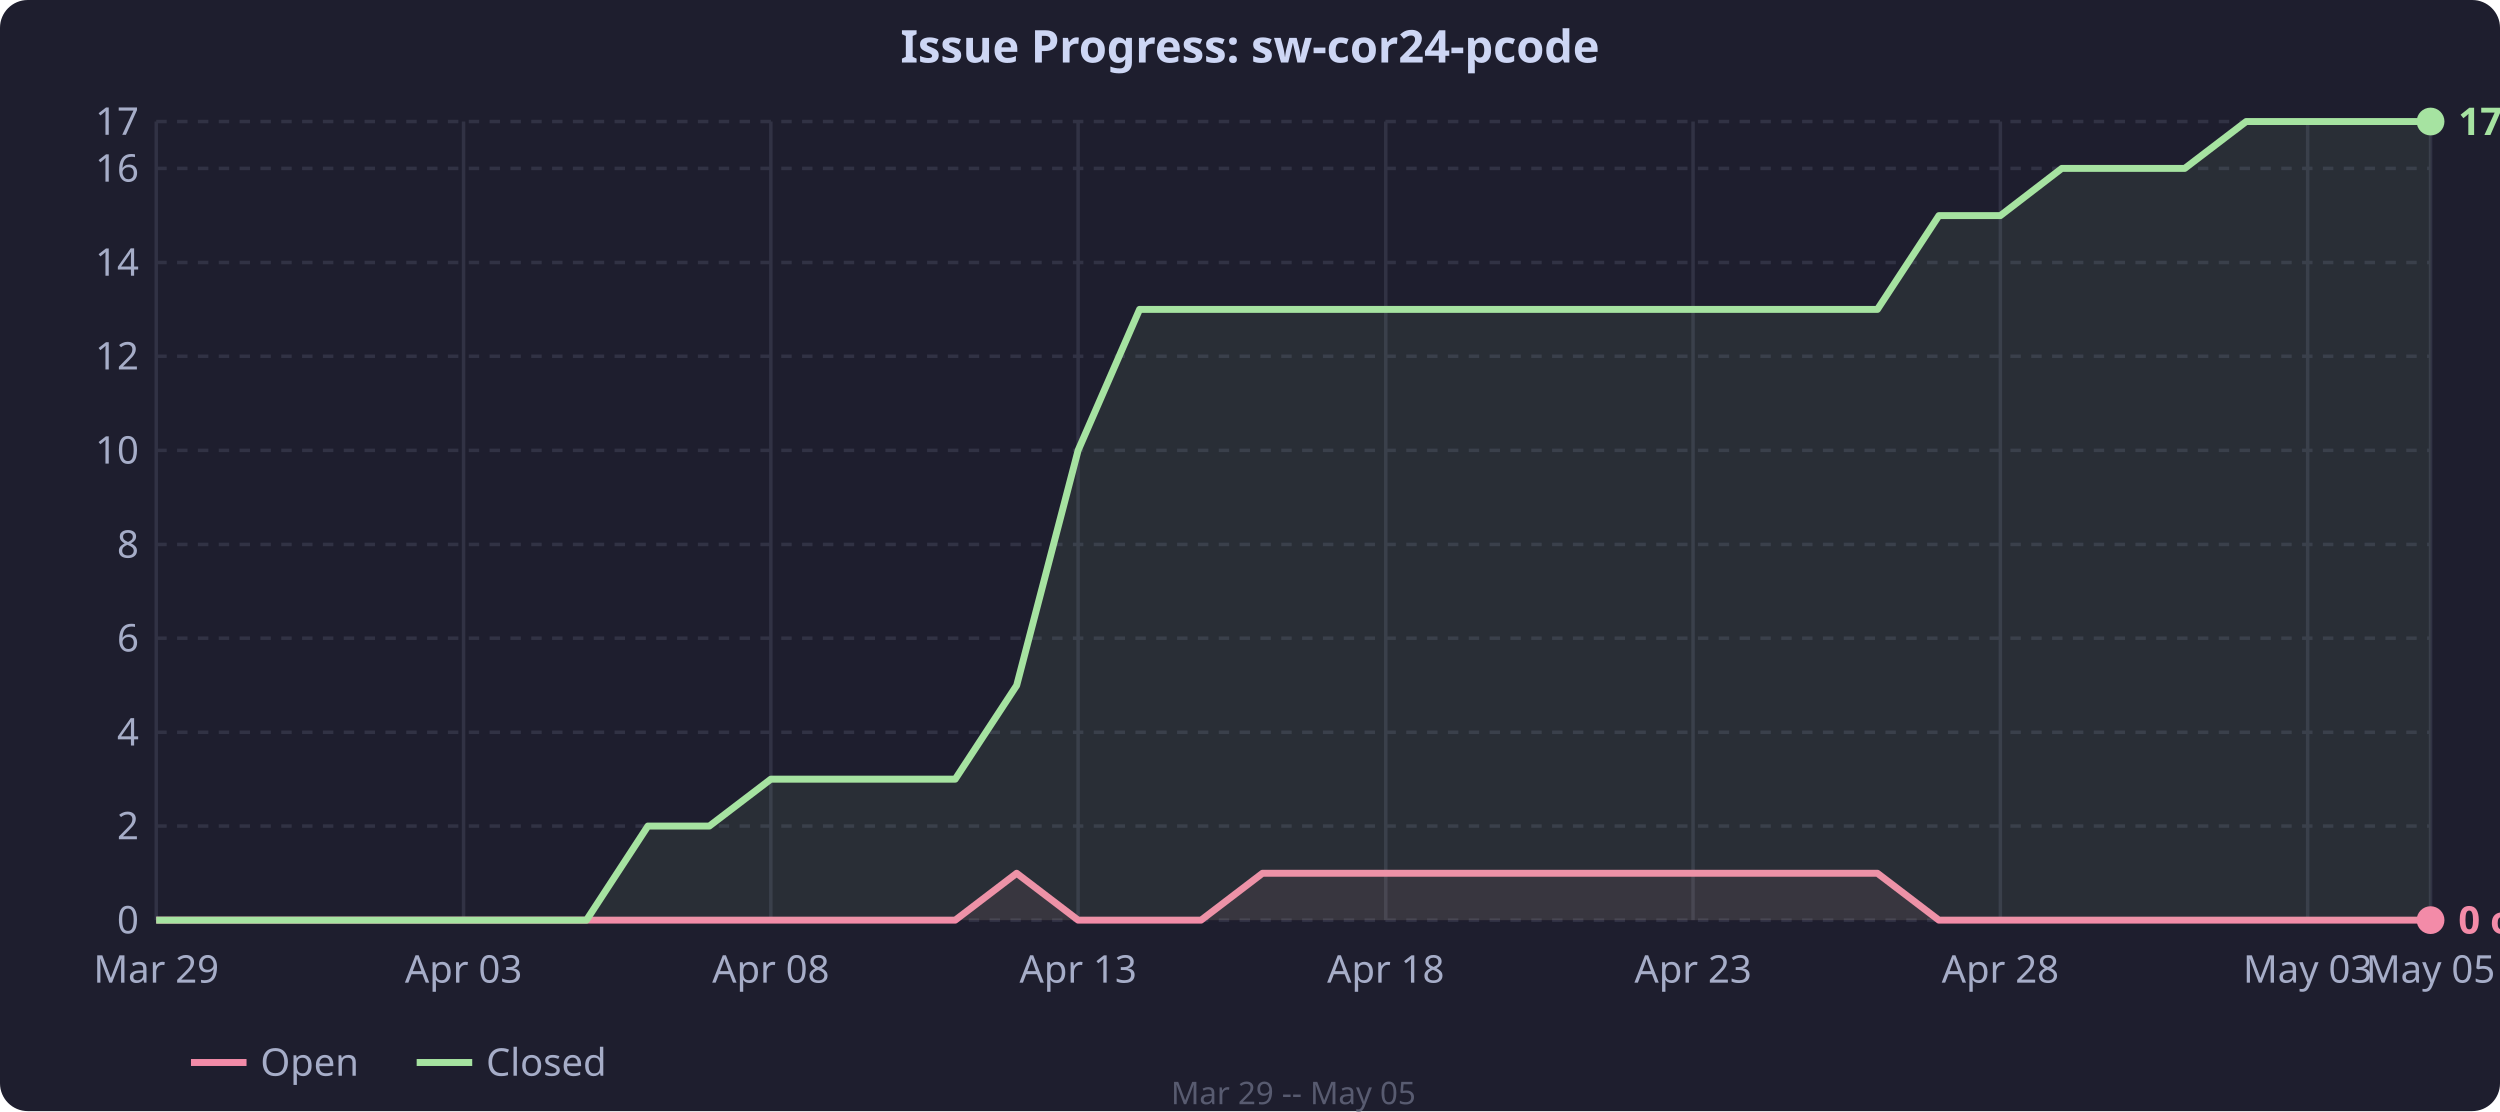
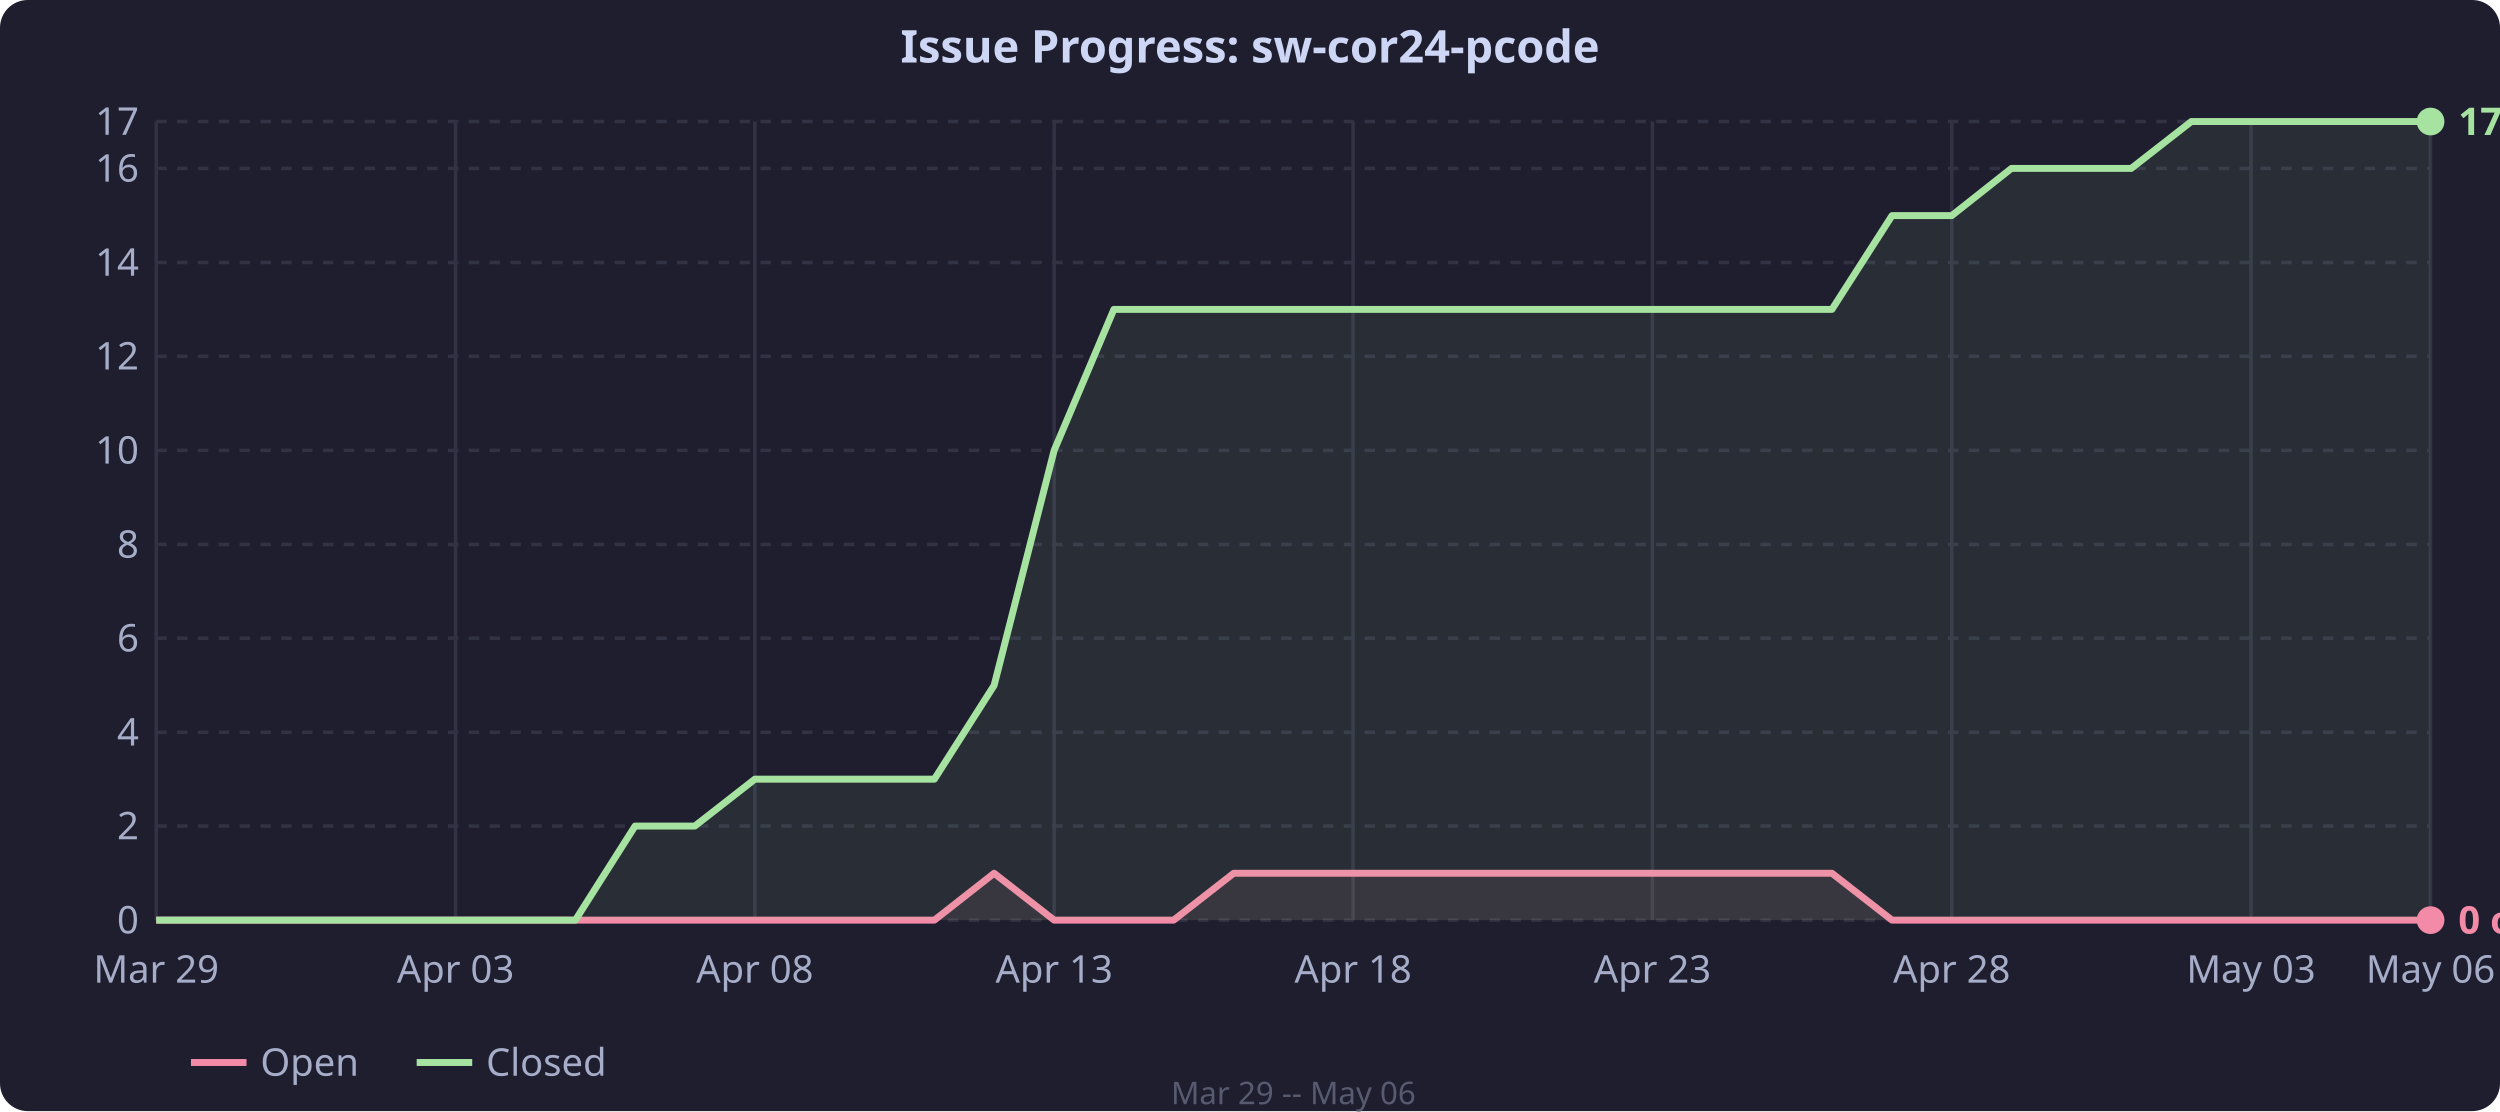
<svg xmlns="http://www.w3.org/2000/svg" viewBox="0 0 720 320" style="font-family: system-ui, sans-serif; font-size: 11px; color: #cdd6f4;">
  <rect width="720" height="320" fill="#1e1e2e" rx="8" />
  <line x1="45" y1="265.0" x2="700" y2="265.0" stroke="#313244" stroke-dasharray="3,3" />
  <text x="40" y="265.0" fill="#a6adc8" text-anchor="end" dominant-baseline="middle">0</text>
  <line x1="45" y1="237.9" x2="700" y2="237.9" stroke="#313244" stroke-dasharray="3,3" />
  <text x="40" y="237.9" fill="#a6adc8" text-anchor="end" dominant-baseline="middle">2</text>
  <line x1="45" y1="210.9" x2="700" y2="210.9" stroke="#313244" stroke-dasharray="3,3" />
  <text x="40" y="210.9" fill="#a6adc8" text-anchor="end" dominant-baseline="middle">4</text>
  <line x1="45" y1="183.8" x2="700" y2="183.8" stroke="#313244" stroke-dasharray="3,3" />
  <text x="40" y="183.8" fill="#a6adc8" text-anchor="end" dominant-baseline="middle">6</text>
  <line x1="45" y1="156.8" x2="700" y2="156.8" stroke="#313244" stroke-dasharray="3,3" />
  <text x="40" y="156.8" fill="#a6adc8" text-anchor="end" dominant-baseline="middle">8</text>
  <line x1="45" y1="129.7" x2="700" y2="129.7" stroke="#313244" stroke-dasharray="3,3" />
  <text x="40" y="129.7" fill="#a6adc8" text-anchor="end" dominant-baseline="middle">10</text>
  <line x1="45" y1="102.6" x2="700" y2="102.6" stroke="#313244" stroke-dasharray="3,3" />
  <text x="40" y="102.6" fill="#a6adc8" text-anchor="end" dominant-baseline="middle">12</text>
  <line x1="45" y1="75.6" x2="700" y2="75.6" stroke="#313244" stroke-dasharray="3,3" />
  <text x="40" y="75.6" fill="#a6adc8" text-anchor="end" dominant-baseline="middle">14</text>
  <line x1="45" y1="48.5" x2="700" y2="48.5" stroke="#313244" stroke-dasharray="3,3" />
  <text x="40" y="48.5" fill="#a6adc8" text-anchor="end" dominant-baseline="middle">16</text>
  <line x1="45" y1="35.0" x2="700" y2="35.0" stroke="#313244" stroke-dasharray="3,3" />
  <text x="40" y="35.0" fill="#a6adc8" text-anchor="end" dominant-baseline="middle">17</text>
  <text x="45.0" y="283" fill="#a6adc8" text-anchor="middle">Mar 29</text>
  <line x1="45.0" y1="35" x2="45.0" y2="265" stroke="#313244" />
-   <text x="133.5" y="283" fill="#a6adc8" text-anchor="middle">Apr 03</text>
-   <line x1="133.5" y1="35" x2="133.5" y2="265" stroke="#313244" />
-   <text x="222.0" y="283" fill="#a6adc8" text-anchor="middle">Apr 08</text>
-   <line x1="222.0" y1="35" x2="222.0" y2="265" stroke="#313244" />
-   <text x="310.5" y="283" fill="#a6adc8" text-anchor="middle">Apr 13</text>
-   <line x1="310.5" y1="35" x2="310.5" y2="265" stroke="#313244" />
-   <text x="399.1" y="283" fill="#a6adc8" text-anchor="middle">Apr 18</text>
-   <line x1="399.1" y1="35" x2="399.1" y2="265" stroke="#313244" />
-   <text x="487.6" y="283" fill="#a6adc8" text-anchor="middle">Apr 23</text>
-   <line x1="487.6" y1="35" x2="487.6" y2="265" stroke="#313244" />
-   <text x="576.1" y="283" fill="#a6adc8" text-anchor="middle">Apr 28</text>
-   <line x1="576.1" y1="35" x2="576.1" y2="265" stroke="#313244" />
-   <text x="664.6" y="283" fill="#a6adc8" text-anchor="middle">May 03</text>
-   <line x1="664.6" y1="35" x2="664.6" y2="265" stroke="#313244" />
-   <text x="700.0" y="283" fill="#a6adc8" text-anchor="middle">May 05</text>
+   <text x="131.2" y="283" fill="#a6adc8" text-anchor="middle">Apr 03</text>
+   <line x1="131.2" y1="35" x2="131.2" y2="265" stroke="#313244" />
+   <text x="217.4" y="283" fill="#a6adc8" text-anchor="middle">Apr 08</text>
+   <line x1="217.4" y1="35" x2="217.4" y2="265" stroke="#313244" />
+   <text x="303.6" y="283" fill="#a6adc8" text-anchor="middle">Apr 13</text>
+   <line x1="303.6" y1="35" x2="303.6" y2="265" stroke="#313244" />
+   <text x="389.7" y="283" fill="#a6adc8" text-anchor="middle">Apr 18</text>
+   <line x1="389.7" y1="35" x2="389.7" y2="265" stroke="#313244" />
+   <text x="475.9" y="283" fill="#a6adc8" text-anchor="middle">Apr 23</text>
+   <line x1="475.9" y1="35" x2="475.9" y2="265" stroke="#313244" />
+   <text x="562.1" y="283" fill="#a6adc8" text-anchor="middle">Apr 28</text>
+   <line x1="562.1" y1="35" x2="562.1" y2="265" stroke="#313244" />
+   <text x="648.3" y="283" fill="#a6adc8" text-anchor="middle">May 03</text>
+   <line x1="648.3" y1="35" x2="648.3" y2="265" stroke="#313244" />
+   <text x="700.0" y="283" fill="#a6adc8" text-anchor="middle">May 06</text>
  <line x1="700.0" y1="35" x2="700.0" y2="265" stroke="#313244" />
-   <polygon fill="rgba(243,139,168,0.08)" points="45.0,265.0 62.7,265.0 80.4,265.0 98.1,265.0 115.8,265.0 133.5,265.0 151.2,265.0 168.9,265.0 186.6,265.0 204.3,265.0 222.0,265.0 239.7,265.0 257.4,265.0 275.1,265.0 292.8,251.5 310.5,265.0 328.2,265.0 345.9,265.0 363.6,251.5 381.4,251.5 399.1,251.5 416.8,251.5 434.5,251.5 452.2,251.5 469.9,251.5 487.6,251.5 505.3,251.5 523.0,251.5 540.7,251.5 558.4,265.0 576.1,265.0 593.8,265.0 611.5,265.0 629.2,265.0 646.9,265.0 664.6,265.0 682.3,265.0 700.0,265.0 700.0,265.0 45.0,265.0" />
-   <polyline fill="none" stroke="#f38ba8" stroke-width="2" stroke-linejoin="round" points="45.0,265.0 62.7,265.0 80.4,265.0 98.1,265.0 115.8,265.0 133.5,265.0 151.2,265.0 168.9,265.0 186.6,265.0 204.3,265.0 222.0,265.0 239.7,265.0 257.4,265.0 275.1,265.0 292.8,251.5 310.5,265.0 328.2,265.0 345.9,265.0 363.6,251.5 381.4,251.5 399.1,251.5 416.8,251.5 434.5,251.5 452.2,251.5 469.9,251.5 487.6,251.5 505.3,251.5 523.0,251.5 540.7,251.5 558.4,265.0 576.1,265.0 593.8,265.0 611.5,265.0 629.2,265.0 646.9,265.0 664.6,265.0 682.3,265.0 700.0,265.0" />
-   <polygon fill="rgba(166,227,161,0.08)" points="45.0,265.0 62.7,265.0 80.4,265.0 98.1,265.0 115.8,265.0 133.5,265.0 151.2,265.0 168.9,265.0 186.6,237.9 204.3,237.9 222.0,224.4 239.7,224.4 257.4,224.4 275.1,224.4 292.8,197.4 310.5,129.7 328.2,89.1 345.9,89.1 363.6,89.1 381.4,89.1 399.1,89.1 416.8,89.1 434.5,89.1 452.2,89.1 469.9,89.1 487.6,89.1 505.3,89.1 523.0,89.1 540.7,89.1 558.4,62.1 576.1,62.1 593.8,48.5 611.5,48.5 629.2,48.5 646.9,35.0 664.6,35.0 682.3,35.0 700.0,35.0 700.0,265.0 45.0,265.0" />
-   <polyline fill="none" stroke="#a6e3a1" stroke-width="2" stroke-linejoin="round" points="45.0,265.0 62.7,265.0 80.4,265.0 98.1,265.0 115.8,265.0 133.5,265.0 151.2,265.0 168.9,265.0 186.6,237.9 204.3,237.9 222.0,224.4 239.7,224.4 257.4,224.4 275.1,224.4 292.8,197.4 310.5,129.7 328.2,89.1 345.9,89.1 363.6,89.1 381.4,89.1 399.1,89.1 416.8,89.1 434.5,89.1 452.2,89.1 469.9,89.1 487.6,89.1 505.3,89.1 523.0,89.1 540.7,89.1 558.4,62.1 576.1,62.1 593.8,48.5 611.5,48.5 629.2,48.5 646.9,35.0 664.6,35.0 682.3,35.0 700.0,35.0" />
+   <polygon fill="rgba(243,139,168,0.08)" points="45.0,265.0 62.2,265.0 79.5,265.0 96.7,265.0 113.9,265.0 131.2,265.0 148.4,265.0 165.7,265.0 182.9,265.0 200.1,265.0 217.4,265.0 234.6,265.0 251.8,265.0 269.1,265.0 286.3,251.5 303.6,265.0 320.8,265.0 338.0,265.0 355.3,251.5 372.5,251.5 389.7,251.5 407.0,251.5 424.2,251.5 441.4,251.5 458.7,251.5 475.9,251.5 493.2,251.5 510.4,251.5 527.6,251.5 544.9,265.0 562.1,265.0 579.3,265.0 596.6,265.0 613.8,265.0 631.1,265.0 648.3,265.0 665.5,265.0 682.8,265.0 700.0,265.0 700.0,265.0 45.0,265.0" />
+   <polyline fill="none" stroke="#f38ba8" stroke-width="2" stroke-linejoin="round" points="45.0,265.0 62.2,265.0 79.5,265.0 96.7,265.0 113.9,265.0 131.2,265.0 148.4,265.0 165.7,265.0 182.9,265.0 200.1,265.0 217.4,265.0 234.6,265.0 251.8,265.0 269.1,265.0 286.3,251.5 303.6,265.0 320.8,265.0 338.0,265.0 355.3,251.5 372.5,251.5 389.7,251.5 407.0,251.5 424.2,251.5 441.4,251.5 458.7,251.5 475.9,251.5 493.2,251.5 510.4,251.5 527.6,251.5 544.9,265.0 562.1,265.0 579.3,265.0 596.6,265.0 613.8,265.0 631.1,265.0 648.3,265.0 665.5,265.0 682.8,265.0 700.0,265.0" />
+   <polygon fill="rgba(166,227,161,0.08)" points="45.0,265.0 62.2,265.0 79.5,265.0 96.7,265.0 113.9,265.0 131.2,265.0 148.4,265.0 165.7,265.0 182.9,237.9 200.1,237.9 217.4,224.4 234.6,224.4 251.8,224.4 269.1,224.4 286.3,197.4 303.6,129.7 320.8,89.1 338.0,89.1 355.3,89.1 372.5,89.1 389.7,89.1 407.0,89.1 424.2,89.1 441.4,89.1 458.7,89.1 475.9,89.1 493.2,89.1 510.4,89.1 527.6,89.1 544.9,62.1 562.1,62.1 579.3,48.5 596.6,48.5 613.8,48.5 631.1,35.0 648.3,35.0 665.5,35.0 682.8,35.0 700.0,35.0 700.0,265.0 45.0,265.0" />
+   <polyline fill="none" stroke="#a6e3a1" stroke-width="2" stroke-linejoin="round" points="45.0,265.0 62.2,265.0 79.5,265.0 96.7,265.0 113.9,265.0 131.2,265.0 148.4,265.0 165.7,265.0 182.9,237.9 200.1,237.9 217.4,224.4 234.6,224.4 251.8,224.4 269.1,224.4 286.3,197.4 303.6,129.7 320.8,89.1 338.0,89.1 355.3,89.1 372.5,89.1 389.7,89.1 407.0,89.1 424.2,89.1 441.4,89.1 458.7,89.1 475.9,89.1 493.2,89.1 510.4,89.1 527.6,89.1 544.9,62.1 562.1,62.1 579.3,48.5 596.6,48.5 613.8,48.5 631.1,35.0 648.3,35.0 665.5,35.0 682.8,35.0 700.0,35.0" />
  <circle cx="700.0" cy="265.0" r="4" fill="#f38ba8" />
  <circle cx="700.0" cy="35.0" r="4" fill="#a6e3a1" />
  <text x="708.0" y="265.0" fill="#f38ba8" text-anchor="start" dominant-baseline="middle" font-size="11px" font-weight="600">0 open</text>
  <text x="708.0" y="35.0" fill="#a6e3a1" text-anchor="start" dominant-baseline="middle" font-size="11px" font-weight="600">17 closed</text>
  <text x="360" y="18" fill="#cdd6f4" text-anchor="middle" font-size="13px" font-weight="600">Issue Progress: sw-cor24-pcode</text>
  <line x1="55" y1="306" x2="71" y2="306" stroke="#f38ba8" stroke-width="2" />
  <text x="75" y="306" fill="#a6adc8" dominant-baseline="middle">Open</text>
  <line x1="120" y1="306" x2="136" y2="306" stroke="#a6e3a1" stroke-width="2" />
  <text x="140" y="306" fill="#a6adc8" dominant-baseline="middle">Closed</text>
-   <text x="372.5" y="318" fill="#585b70" text-anchor="middle" font-size="9px">Mar 29 -- May 05</text>
+   <text x="372.5" y="318" fill="#585b70" text-anchor="middle" font-size="9px">Mar 29 -- May 06</text>
</svg>
